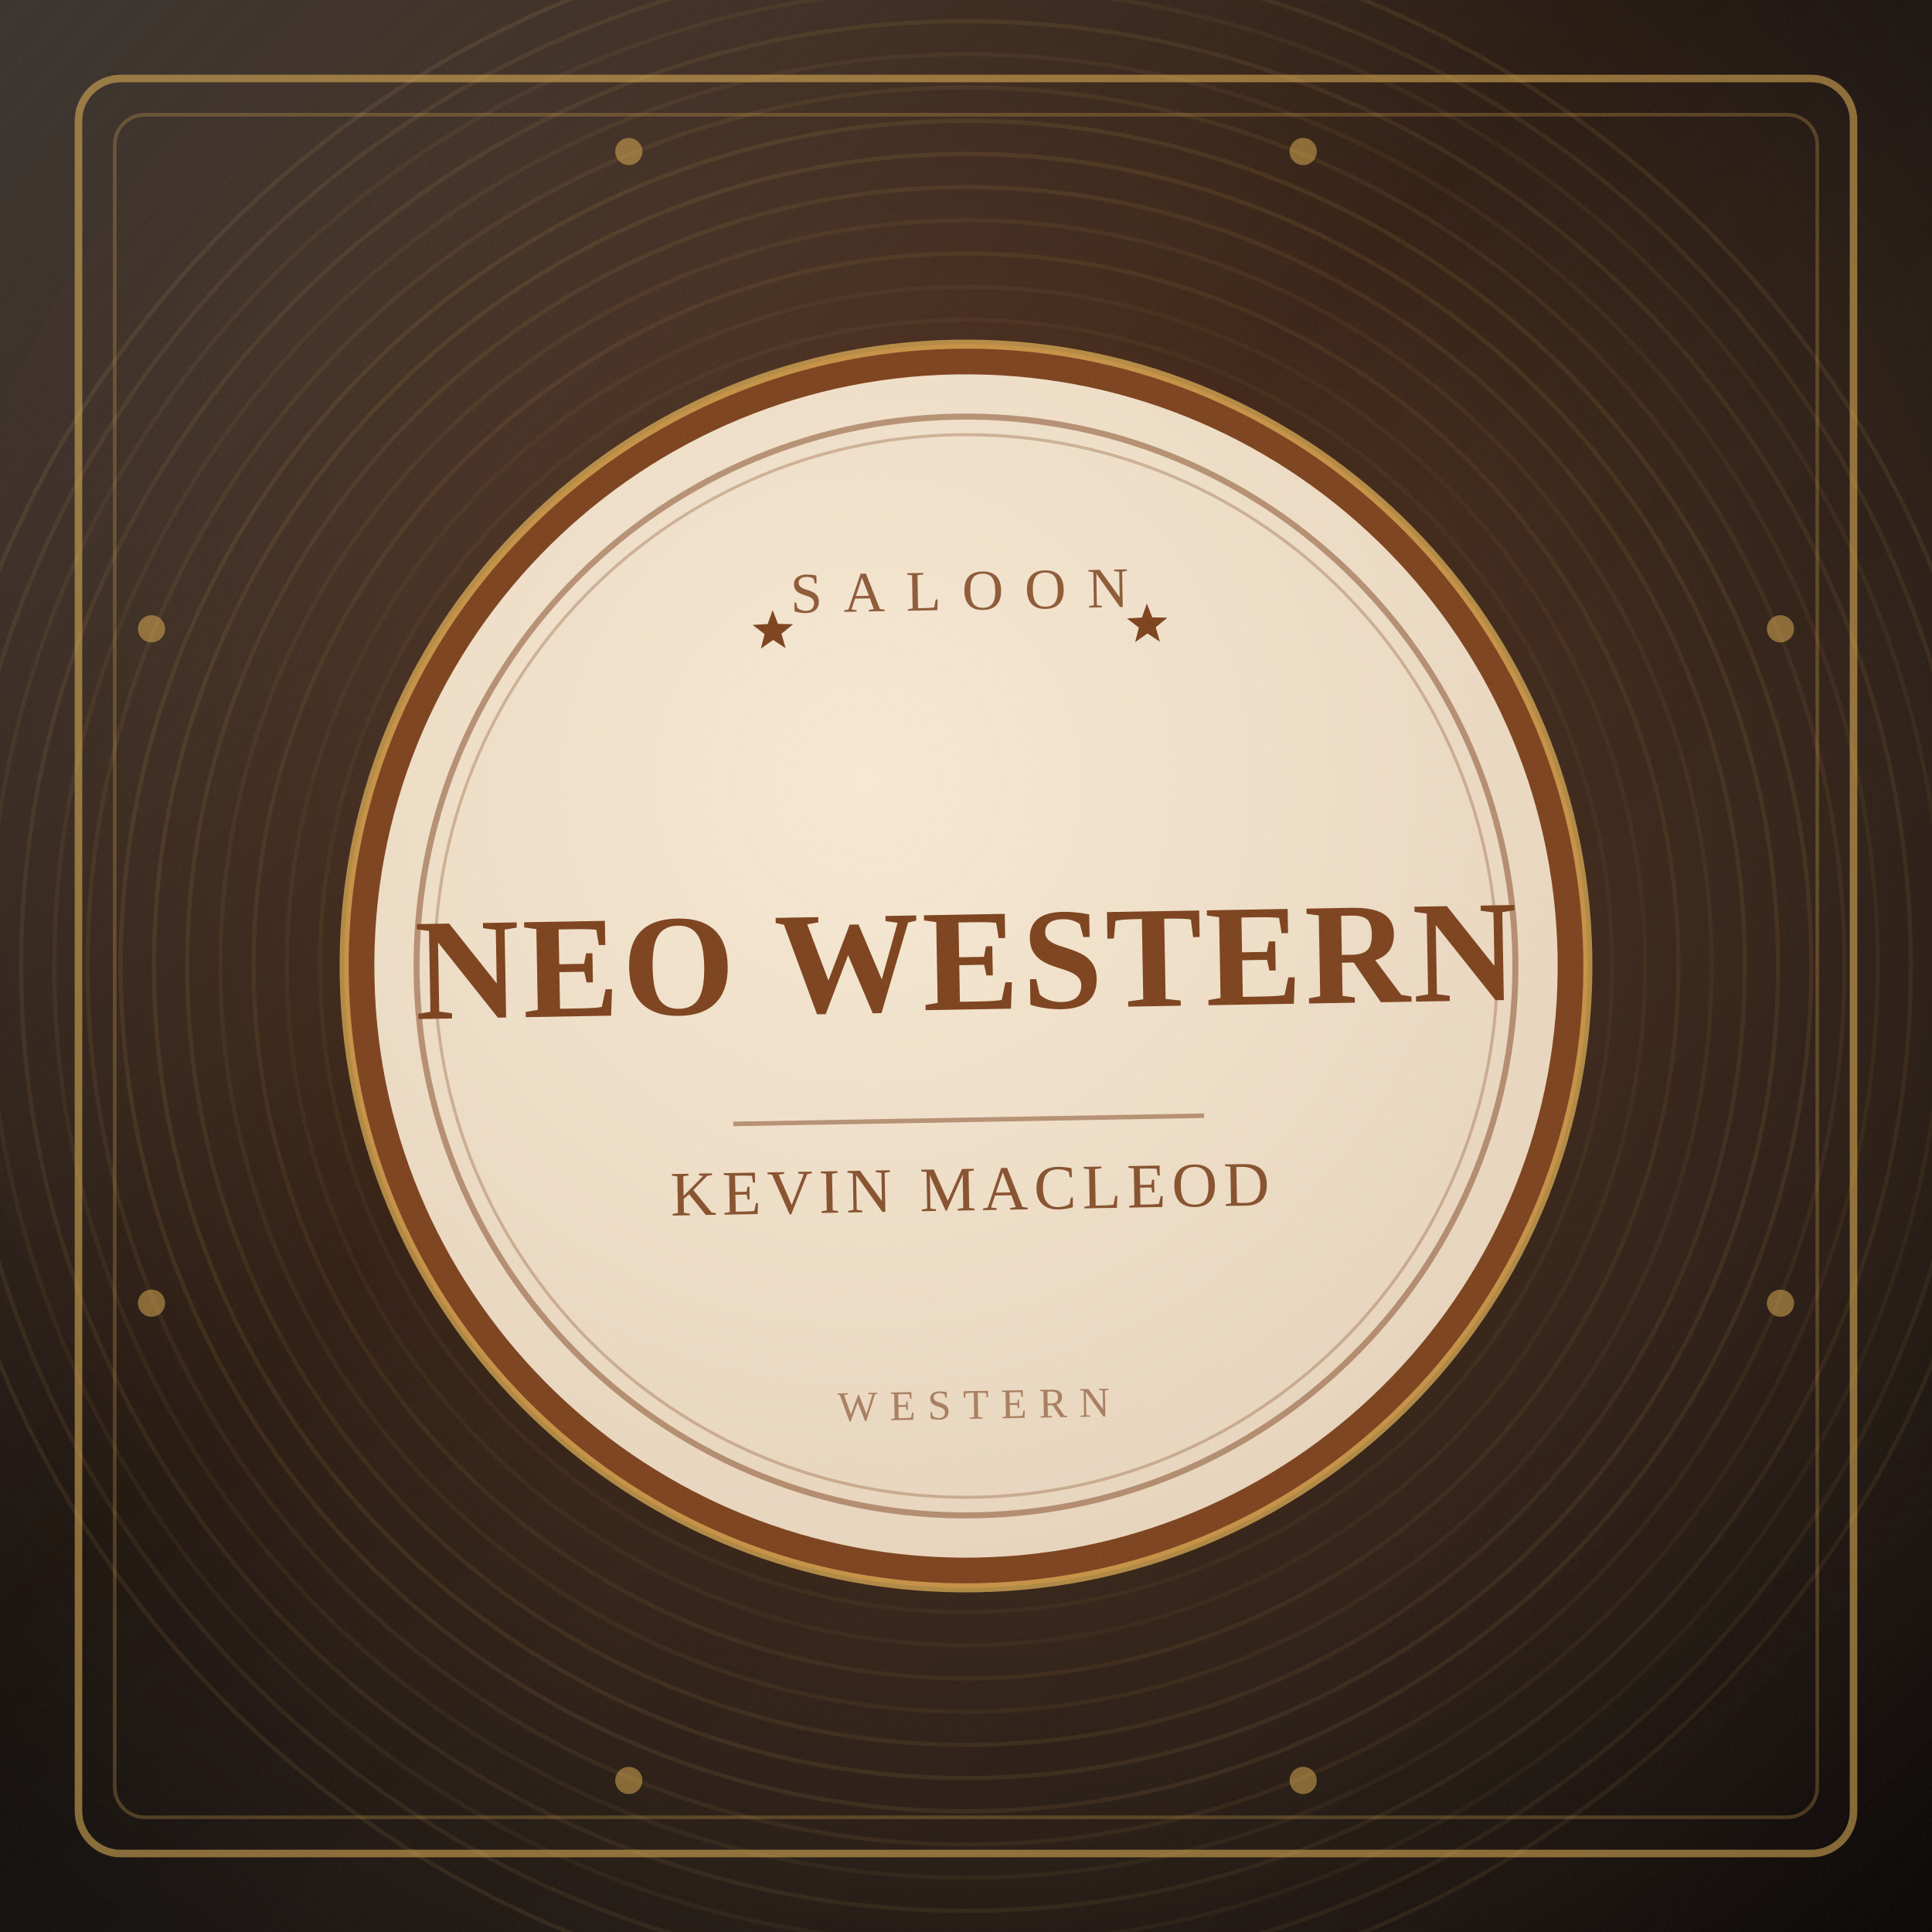
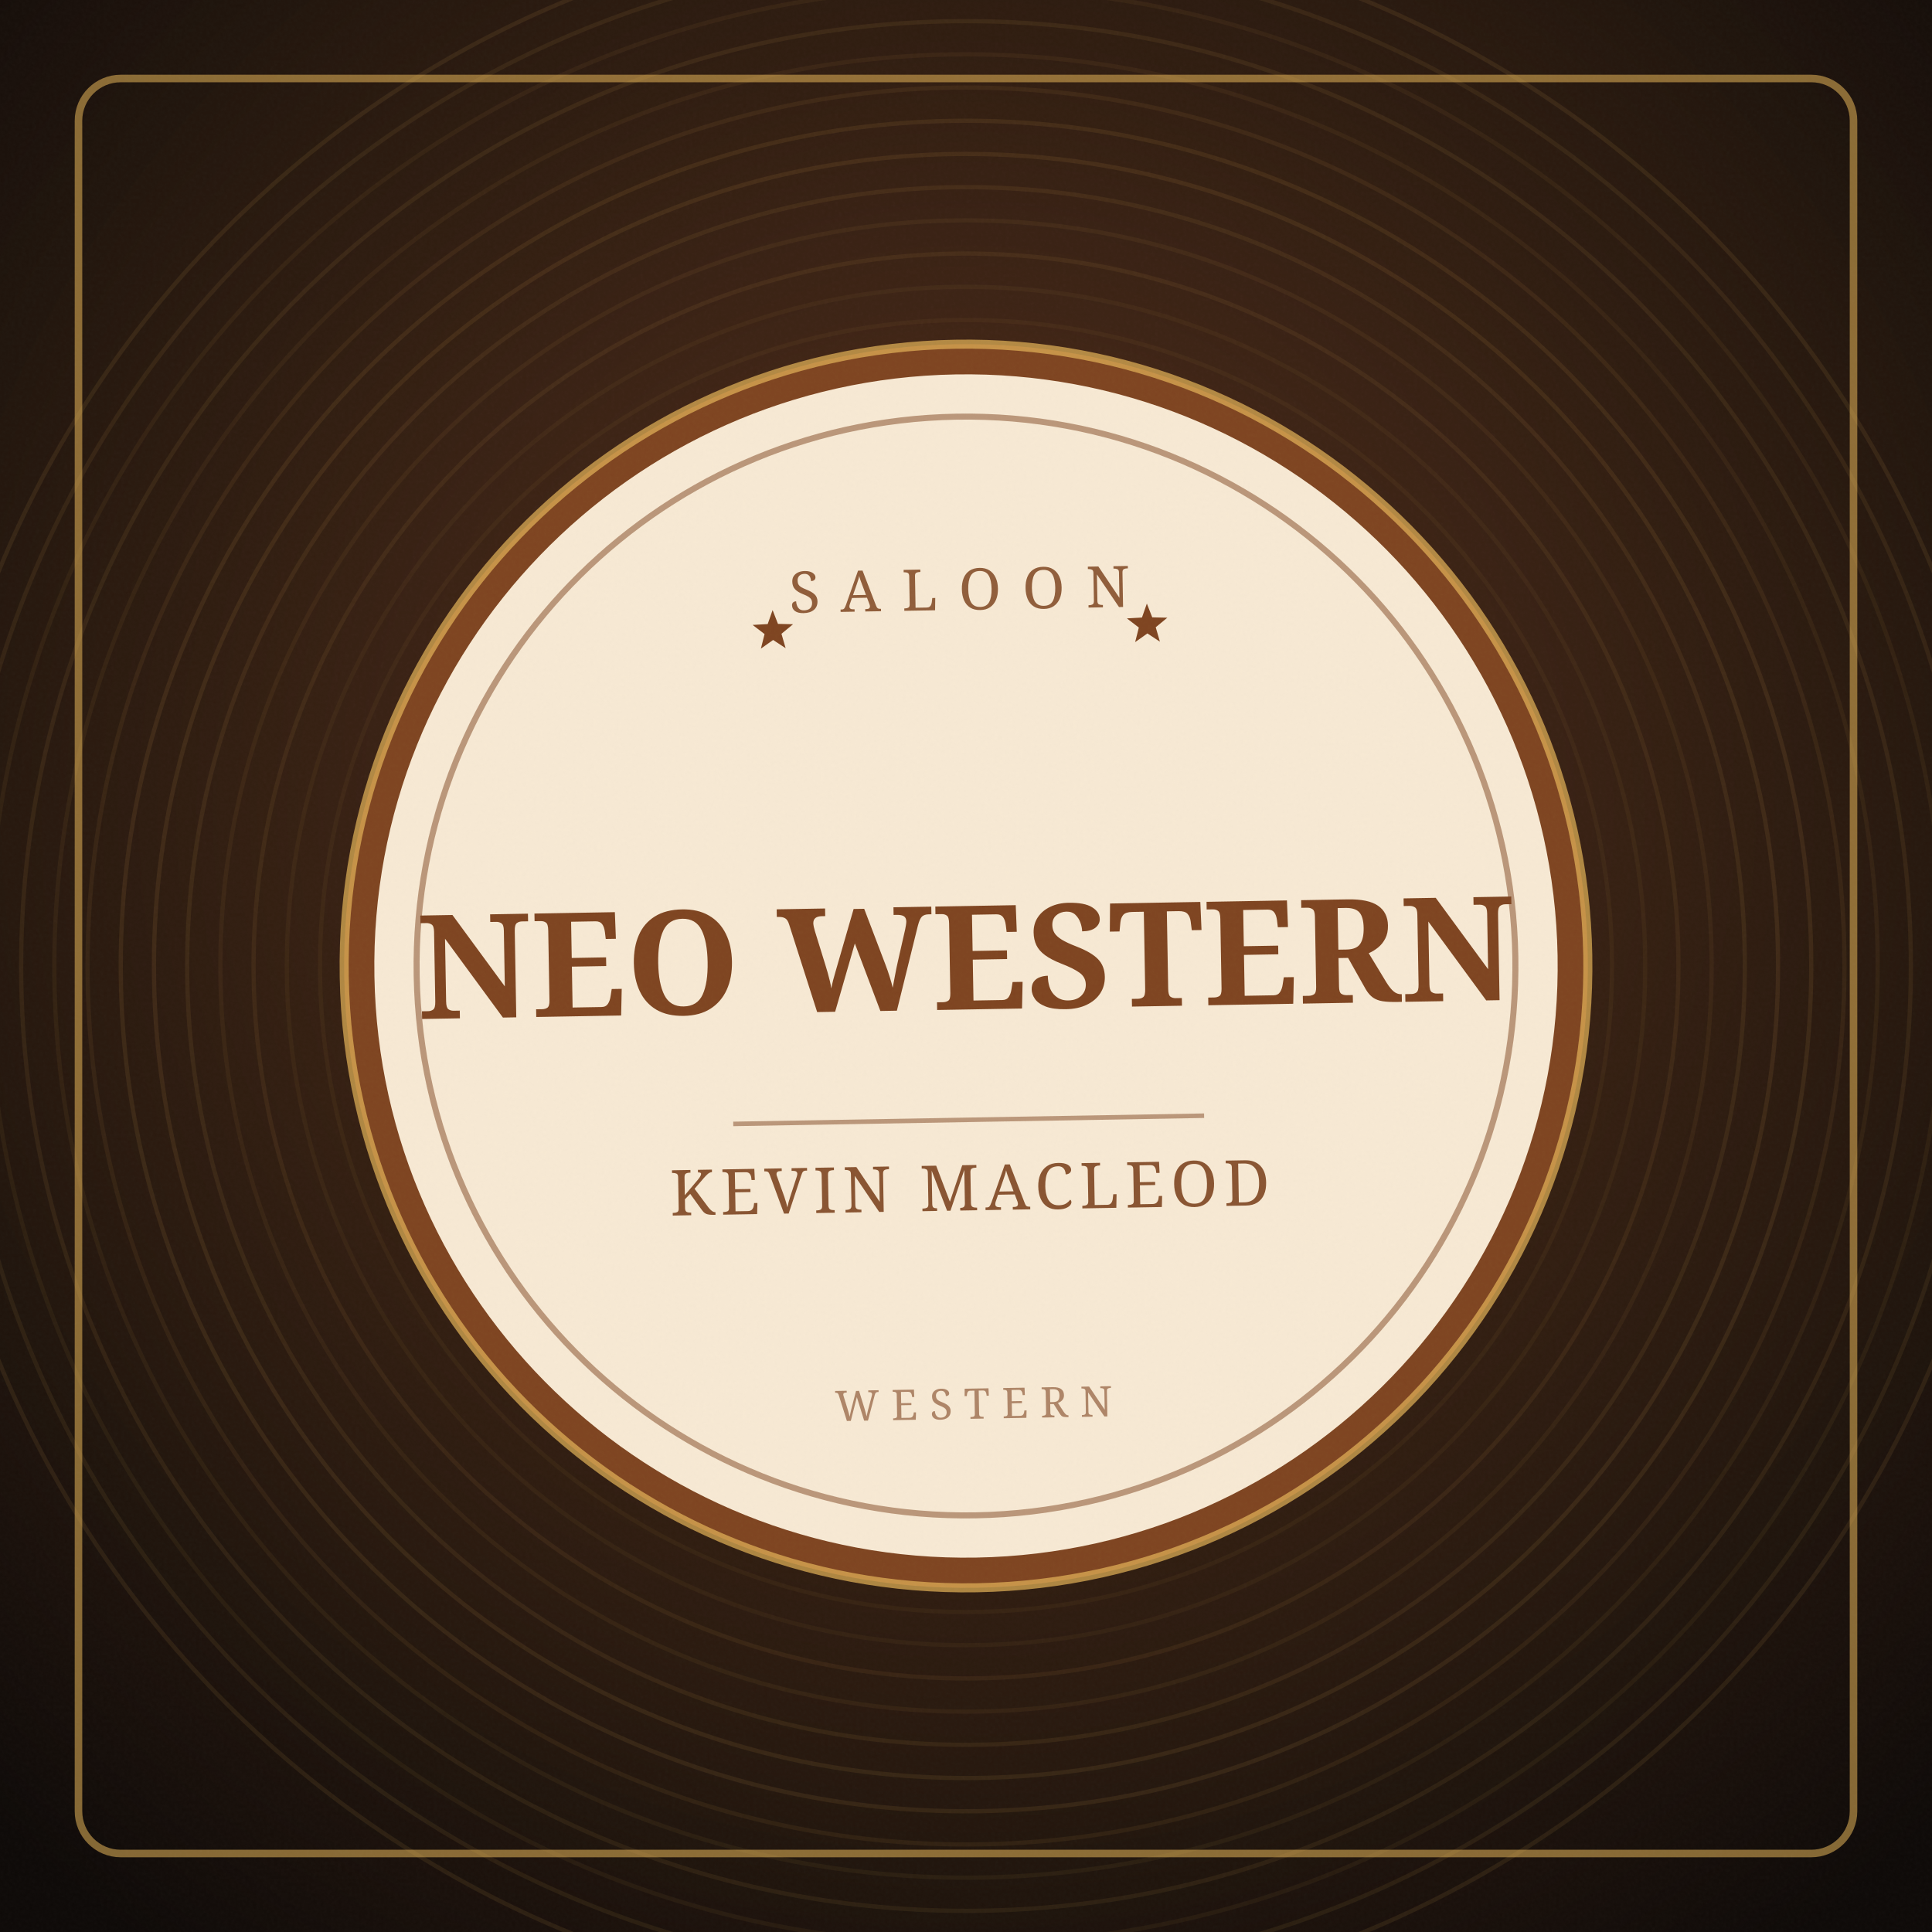
<svg xmlns="http://www.w3.org/2000/svg" viewBox="0 0 640 640" width="640" height="640" role="img" aria-label="Neo Western by Kevin MacLeod">
  <defs>
-     <radialGradient id="vig" cx="50%" cy="42%" r="72%">
+     <radialGradient id="v" cx="50%" cy="42%" r="72%">
      <stop offset="0%" stop-color="#7E4420" stop-opacity="0.55" />
-       <stop offset="100%" stop-color="#000000" stop-opacity="0.62" />
+       <stop offset="100%" stop-color="#000" stop-opacity="0.62" />
    </radialGradient>
-     <radialGradient id="lbl" cx="42%" cy="34%" r="78%">
-       <stop offset="0%" stop-color="#F7E9D3" />
-       <stop offset="100%" stop-color="#F7E9D3" stop-opacity="0.86" />
-     </radialGradient>
-     <linearGradient id="sheen" x1="0" y1="0" x2="1" y2="1">
-       <stop offset="0%" stop-color="#ffffff" stop-opacity="0.16" />
-       <stop offset="42%" stop-color="#ffffff" stop-opacity="0.02" />
-       <stop offset="100%" stop-color="#000000" stop-opacity="0.16" />
-     </linearGradient>
-     <filter id="paper" x="-10%" y="-10%" width="120%" height="120%">
-       <feTurbulence type="fractalNoise" baseFrequency="0.85" numOctaves="3" seed="450" result="n" />
-       <feColorMatrix in="n" type="saturate" values="0" />
+     <filter id="p" x="-10%" y="-10%" width="120%" height="120%">
+       <feTurbulence type="fractalNoise" baseFrequency="0.85" numOctaves="3" seed="450" />
+       <feColorMatrix type="saturate" values="0" />
      <feComponentTransfer>
        <feFuncA type="linear" slope="0.055" />
      </feComponentTransfer>
      <feComposite operator="in" in2="SourceGraphic" />
    </filter>
  </defs>
  <rect width="640" height="640" fill="#221812" />
-   <rect width="640" height="640" fill="url(#vig)" />
+   <rect width="640" height="640" fill="url(#v)" />
  <circle cx="320" cy="320" r="214" fill="none" stroke="#E5B457" stroke-opacity="0.050" stroke-width="1.4" />
  <circle cx="320" cy="320" r="225" fill="none" stroke="#E5B457" stroke-opacity="0.050" stroke-width="1.4" />
  <circle cx="320" cy="320" r="236" fill="none" stroke="#E5B457" stroke-opacity="0.074" stroke-width="1.4" />
  <circle cx="320" cy="320" r="247" fill="none" stroke="#E5B457" stroke-opacity="0.062" stroke-width="1.4" />
  <circle cx="320" cy="320" r="258" fill="none" stroke="#E5B457" stroke-opacity="0.086" stroke-width="1.4" />
  <circle cx="320" cy="320" r="269" fill="none" stroke="#E5B457" stroke-opacity="0.098" stroke-width="1.4" />
  <circle cx="320" cy="320" r="280" fill="none" stroke="#E5B457" stroke-opacity="0.098" stroke-width="1.4" />
  <circle cx="320" cy="320" r="291" fill="none" stroke="#E5B457" stroke-opacity="0.074" stroke-width="1.4" />
  <circle cx="320" cy="320" r="302" fill="none" stroke="#E5B457" stroke-opacity="0.062" stroke-width="1.4" />
  <circle cx="320" cy="320" r="313" fill="none" stroke="#E5B457" stroke-opacity="0.086" stroke-width="1.4" />
  <circle cx="320" cy="320" r="324" fill="none" stroke="#E5B457" stroke-opacity="0.062" stroke-width="1.4" />
  <circle cx="320" cy="320" r="335" fill="none" stroke="#E5B457" stroke-opacity="0.086" stroke-width="1.4" />
  <circle cx="320" cy="320" r="346" fill="none" stroke="#E5B457" stroke-opacity="0.098" stroke-width="1.4" />
-   <rect width="640" height="640" fill="url(#sheen)" />
  <rect x="26" y="26" width="588" height="588" rx="14" fill="none" stroke="#E5B457" stroke-opacity="0.55" stroke-width="2.5" />
-   <rect x="38" y="38" width="564" height="564" rx="10" fill="none" stroke="#E5B457" stroke-opacity="0.26" stroke-width="1.2" />
-   <circle cx="589.8" cy="431.7" r="4.5" fill="#E5B457" fill-opacity="0.5" />
-   <circle cx="431.7" cy="589.8" r="4.5" fill="#E5B457" fill-opacity="0.5" />
-   <circle cx="208.3" cy="589.8" r="4.5" fill="#E5B457" fill-opacity="0.5" />
-   <circle cx="50.2" cy="431.7" r="4.5" fill="#E5B457" fill-opacity="0.5" />
-   <circle cx="50.2" cy="208.3" r="4.5" fill="#E5B457" fill-opacity="0.5" />
-   <circle cx="208.3" cy="50.2" r="4.5" fill="#E5B457" fill-opacity="0.5" />
-   <circle cx="431.7" cy="50.2" r="4.5" fill="#E5B457" fill-opacity="0.5" />
-   <circle cx="589.8" cy="208.3" r="4.5" fill="#E5B457" fill-opacity="0.5" />
  <g transform="rotate(-1 320 320)">
    <circle cx="320" cy="320" r="206" fill="#7E4420" stroke="#E5B457" stroke-opacity="0.7" stroke-width="3" />
-     <circle cx="320" cy="320" r="196" fill="url(#lbl)" />
+     <circle cx="320" cy="320" r="196" fill="#F7E9D3" />
    <circle cx="320" cy="320" r="182" fill="none" stroke="#7E4420" stroke-opacity="0.5" stroke-width="2" />
-     <circle cx="320" cy="320" r="176" fill="none" stroke="#7E4420" stroke-opacity="0.3" stroke-width="1" />
-     <text x="320" y="202" text-anchor="middle" font-family="Georgia, 'Times New Roman', serif" font-size="19" letter-spacing="7" fill="#7E4420" fill-opacity="0.85">SALOON</text>
+     <text x="320" y="202" text-anchor="middle" font-family="Georgia, serif" font-size="19" letter-spacing="7" fill="#7E4420" fill-opacity="0.85">SALOON</text>
    <polygon points="258.0,201.0 259.7,205.6 264.7,205.8 260.8,208.9 262.1,213.7 258.0,210.9 253.9,213.7 255.2,208.9 251.3,205.8 256.3,205.6" fill="#7E4420" />
    <polygon points="382.0,201.0 383.7,205.6 388.7,205.8 384.8,208.9 386.1,213.7 382.0,210.9 377.9,213.7 379.2,208.9 375.3,205.8 380.3,205.6" fill="#7E4420" />
-     <g font-family="Georgia, 'Times New Roman', serif" font-weight="bold" fill="#7E4420">
-       <text x="320" y="334.4" text-anchor="middle" font-size="48" letter-spacing="1">NEO WESTERN</text>
+     <g font-family="Georgia, serif" font-weight="bold" fill="#7E4420">
+       <text x="320" y="334.4" text-anchor="middle" font-size="48">NEO WESTERN</text>
    </g>
    <line x1="242" y1="370.96" x2="398" y2="370.96" stroke="#7E4420" stroke-opacity="0.5" stroke-width="1.5" />
-     <text x="320" y="400.96" text-anchor="middle" font-family="Georgia, 'Times New Roman', serif" font-size="21" letter-spacing="2" fill="#7E4420" fill-opacity="0.9">KEVIN MACLEOD</text>
-     <text x="320" y="470" text-anchor="middle" font-family="Georgia, 'Times New Roman', serif" font-size="14" letter-spacing="4" fill="#7E4420" fill-opacity="0.6">WESTERN</text>
+     <text x="320" y="400.96" text-anchor="middle" font-family="Georgia, serif" font-size="21" letter-spacing="2" fill="#7E4420" fill-opacity="0.9">KEVIN MACLEOD</text>
+     <text x="320" y="470" text-anchor="middle" font-family="Georgia, serif" font-size="14" letter-spacing="4" fill="#7E4420" fill-opacity="0.6">WESTERN</text>
  </g>
-   <rect width="640" height="640" filter="url(#paper)" fill="#ffffff" opacity="0.5" />
+   <rect width="640" height="640" filter="url(#p)" fill="#fff" opacity="0.5" />
</svg>
